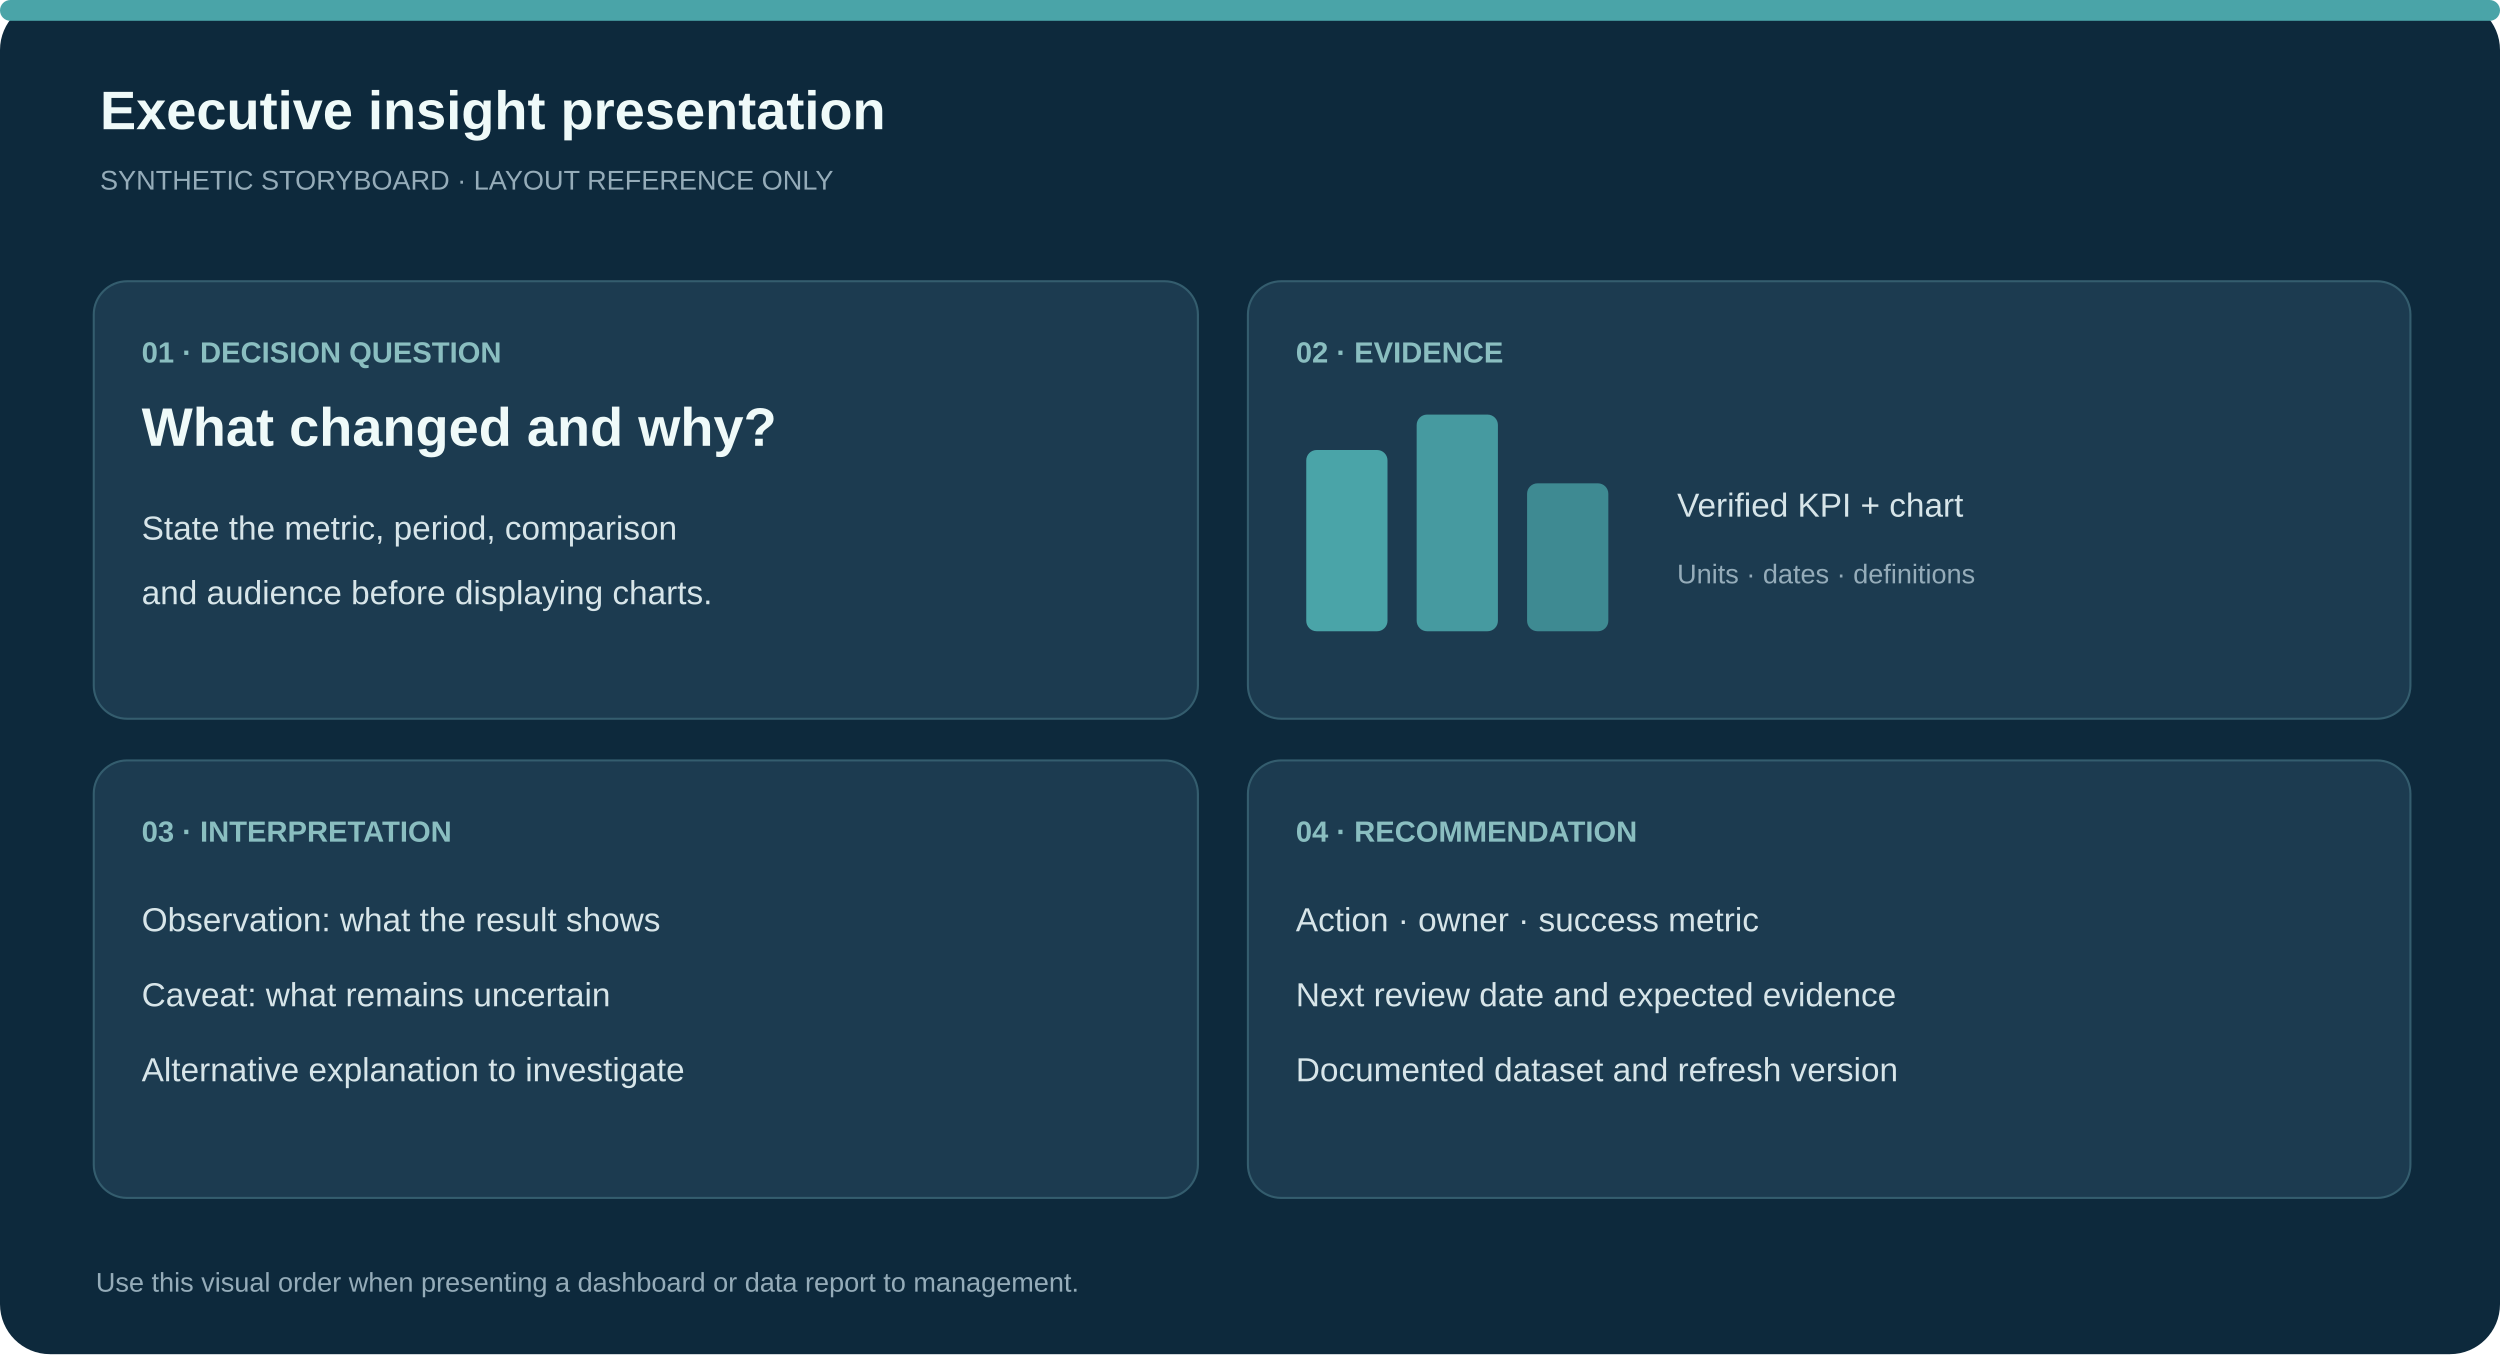
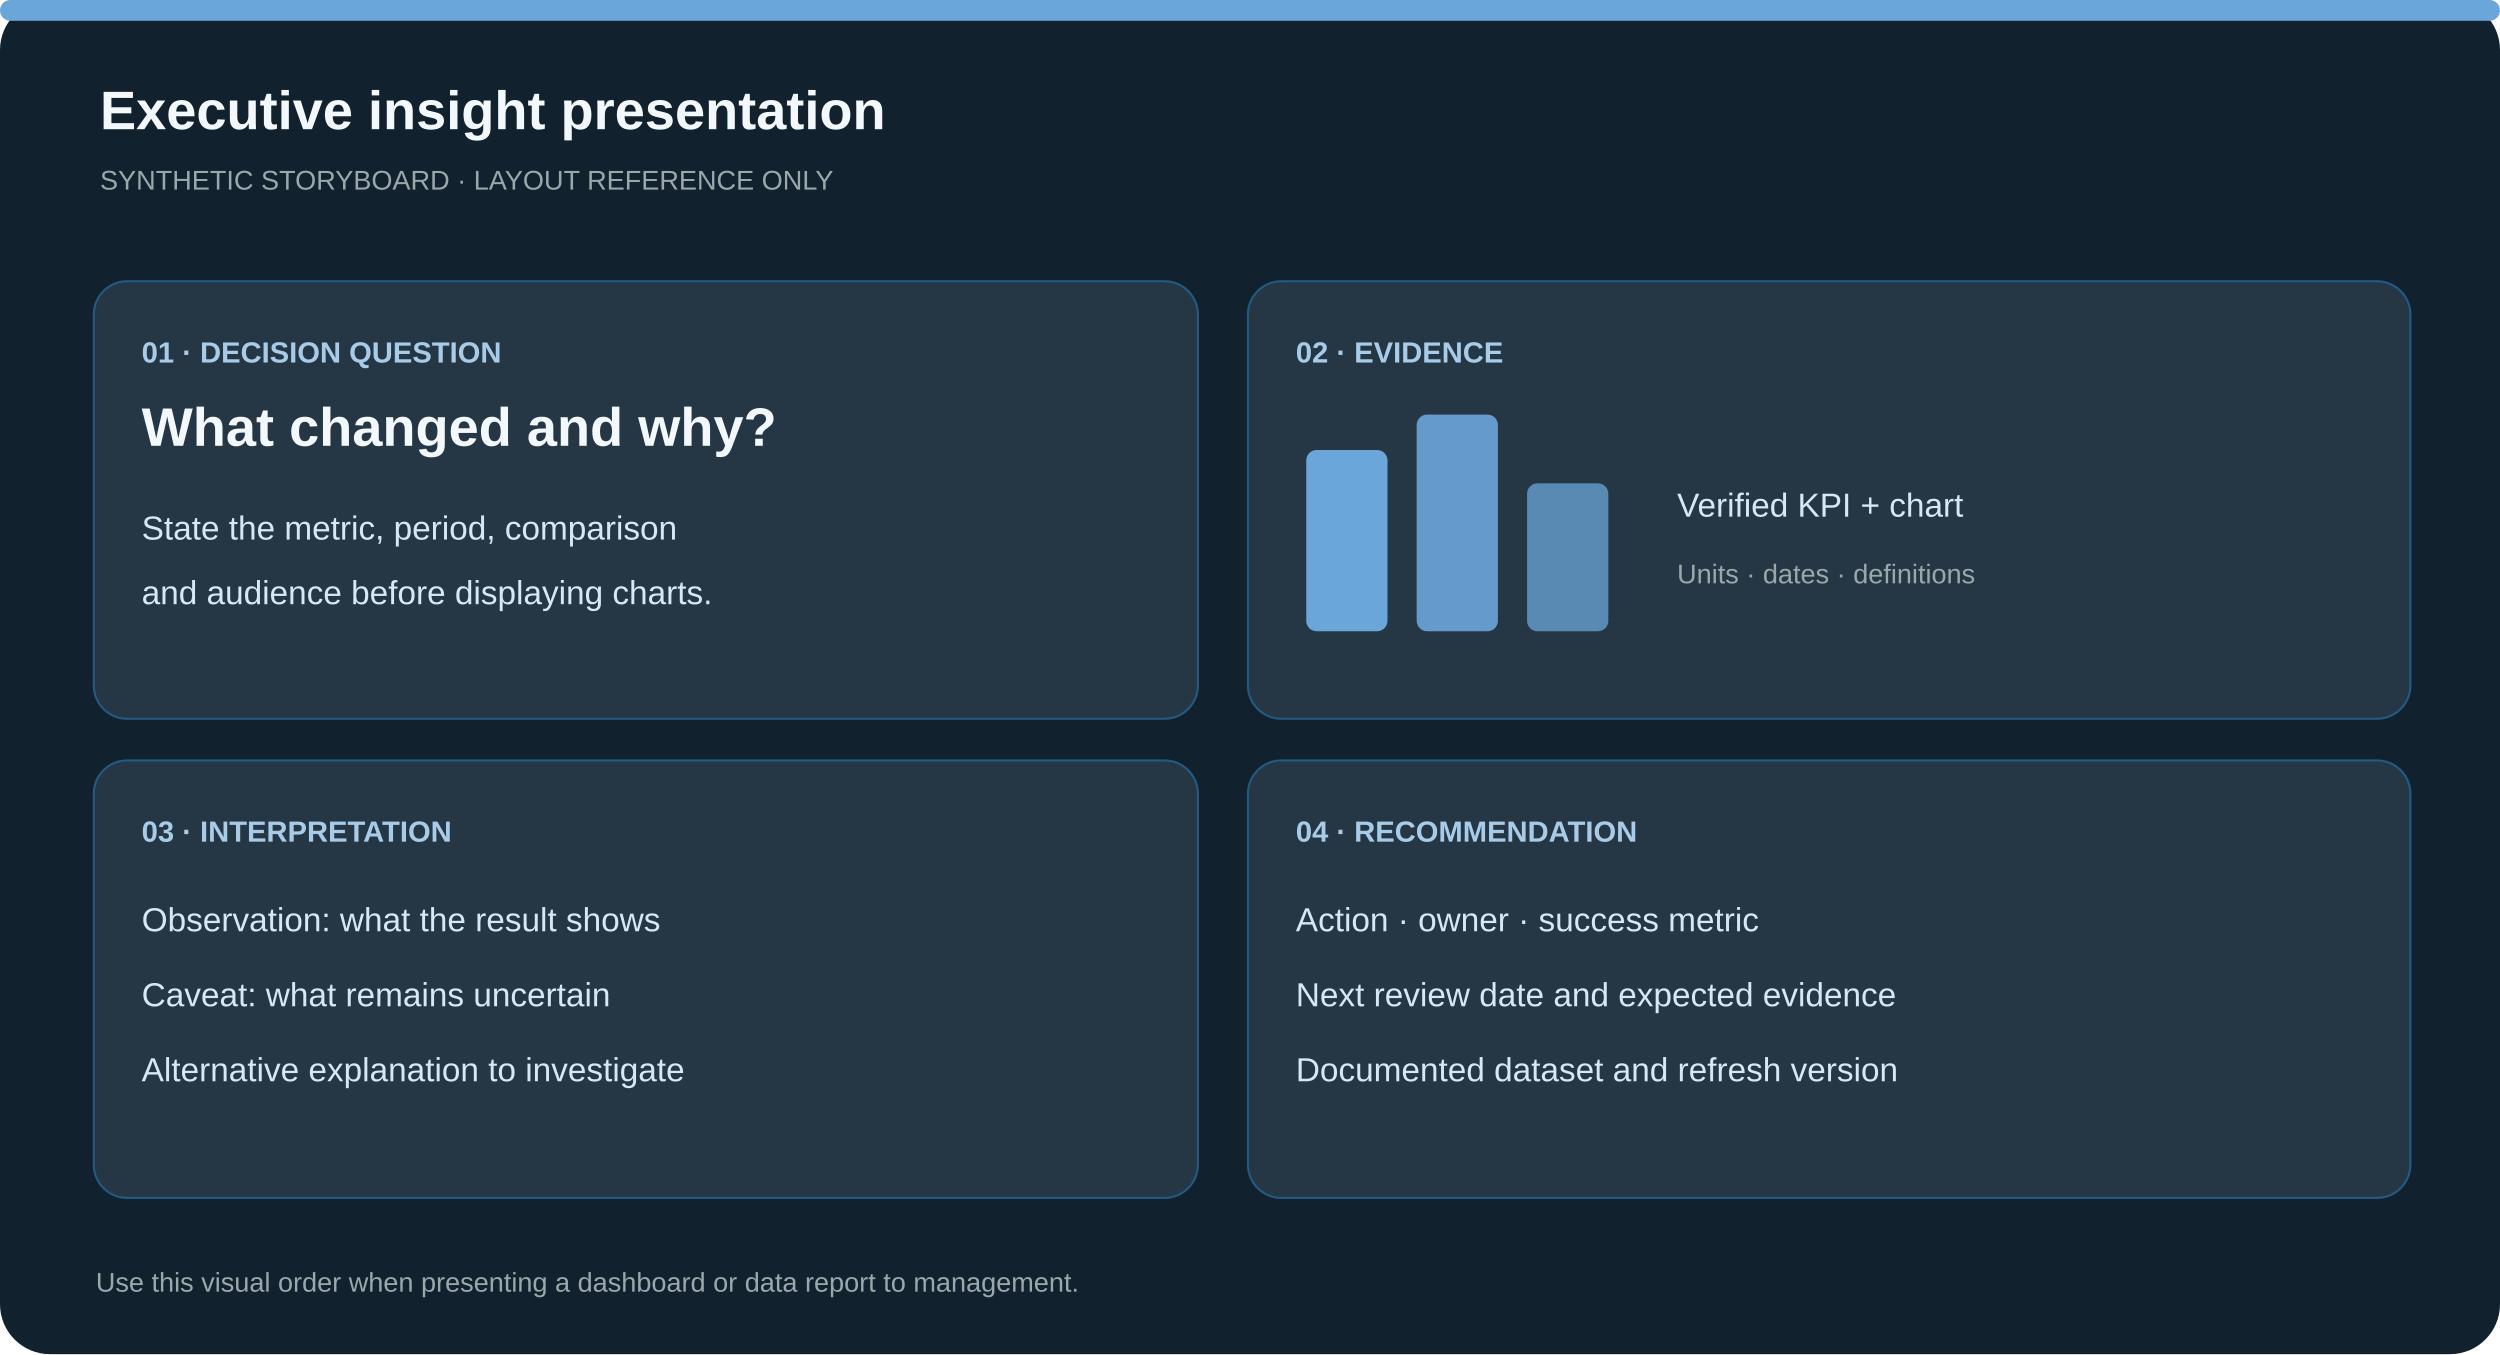
<svg xmlns="http://www.w3.org/2000/svg" viewBox="0 0 1200 650" role="img" aria-labelledby="t d">
-   <style>.h{font:700 26px Arial,sans-serif;fill:#effaf9}.k{font:700 14px Arial,sans-serif;fill:#8abec0}.p{font:16px Arial,sans-serif;fill:#d7e5e9}.s{font:13px Arial,sans-serif;fill:#95acb9}</style>
-   <rect width="1200" height="650" rx="24" fill="#0d293c" />
-   <rect x="0" width="1200" height="10" rx="5" fill="#4aa4a8" />
+   <style>.h{font:700 26px Arial,sans-serif;fill:#F3F8FC}.k{font:700 14px Arial,sans-serif;fill:#A8CBE8}.p{font:16px Arial,sans-serif;fill:#D6E8F5}.s{font:13px Arial,sans-serif;fill:#9BA8AB}</style>
+   <rect width="1200" height="650" rx="24" fill="#11212D" />
+   <rect x="0" width="1200" height="10" rx="5" fill="#6AA6DA" />
  <text x="48" y="62" class="h">Executive insight presentation</text>
  <text x="48" y="91" class="s">SYNTHETIC STORYBOARD · LAYOUT REFERENCE ONLY</text>
-   <rect x="45" y="135" width="530" height="210" rx="16" fill="#1c3b50" stroke="#345d6e" />
+   <rect x="45" y="135" width="530" height="210" rx="16" fill="#253745" stroke="#235A83" />
  <text x="68" y="174" class="k">01 · DECISION QUESTION</text>
  <text x="68" y="214" class="h">What changed and why?</text>
  <text x="68" y="259" class="p">State the metric, period, comparison</text>
  <text x="68" y="290" class="p">and audience before displaying charts.</text>
-   <rect x="599" y="135" width="558" height="210" rx="16" fill="#1c3b50" stroke="#345d6e" />
+   <rect x="599" y="135" width="558" height="210" rx="16" fill="#253745" stroke="#235A83" />
  <text x="622" y="174" class="k">02 · EVIDENCE</text>
-   <rect x="627" y="216" width="39" height="87" rx="5" fill="#4aa4a8" />
-   <rect x="680" y="199" width="39" height="104" rx="5" fill="#4aa4a8" opacity=".9" />
-   <rect x="733" y="232" width="39" height="71" rx="5" fill="#4aa4a8" opacity=".75" />
+   <rect x="627" y="216" width="39" height="87" rx="5" fill="#6AA6DA" />
+   <rect x="680" y="199" width="39" height="104" rx="5" fill="#6AA6DA" opacity=".9" />
+   <rect x="733" y="232" width="39" height="71" rx="5" fill="#6AA6DA" opacity=".75" />
  <text x="805" y="248" class="p">Verified KPI + chart</text>
  <text x="805" y="280" class="s">Units · dates · definitions</text>
-   <rect x="45" y="365" width="530" height="210" rx="16" fill="#1c3b50" stroke="#345d6e" />
+   <rect x="45" y="365" width="530" height="210" rx="16" fill="#253745" stroke="#235A83" />
  <text x="68" y="404" class="k">03 · INTERPRETATION</text>
  <text x="68" y="447" class="p">Observation: what the result shows</text>
  <text x="68" y="483" class="p">Caveat: what remains uncertain</text>
  <text x="68" y="519" class="p">Alternative explanation to investigate</text>
-   <rect x="599" y="365" width="558" height="210" rx="16" fill="#1c3b50" stroke="#345d6e" />
+   <rect x="599" y="365" width="558" height="210" rx="16" fill="#253745" stroke="#235A83" />
  <text x="622" y="404" class="k">04 · RECOMMENDATION</text>
  <text x="622" y="447" class="p">Action · owner · success metric</text>
  <text x="622" y="483" class="p">Next review date and expected evidence</text>
  <text x="622" y="519" class="p">Documented dataset and refresh version</text>
  <text x="46" y="620" class="s">Use this visual order when presenting a dashboard or data report to management.</text>
</svg>
